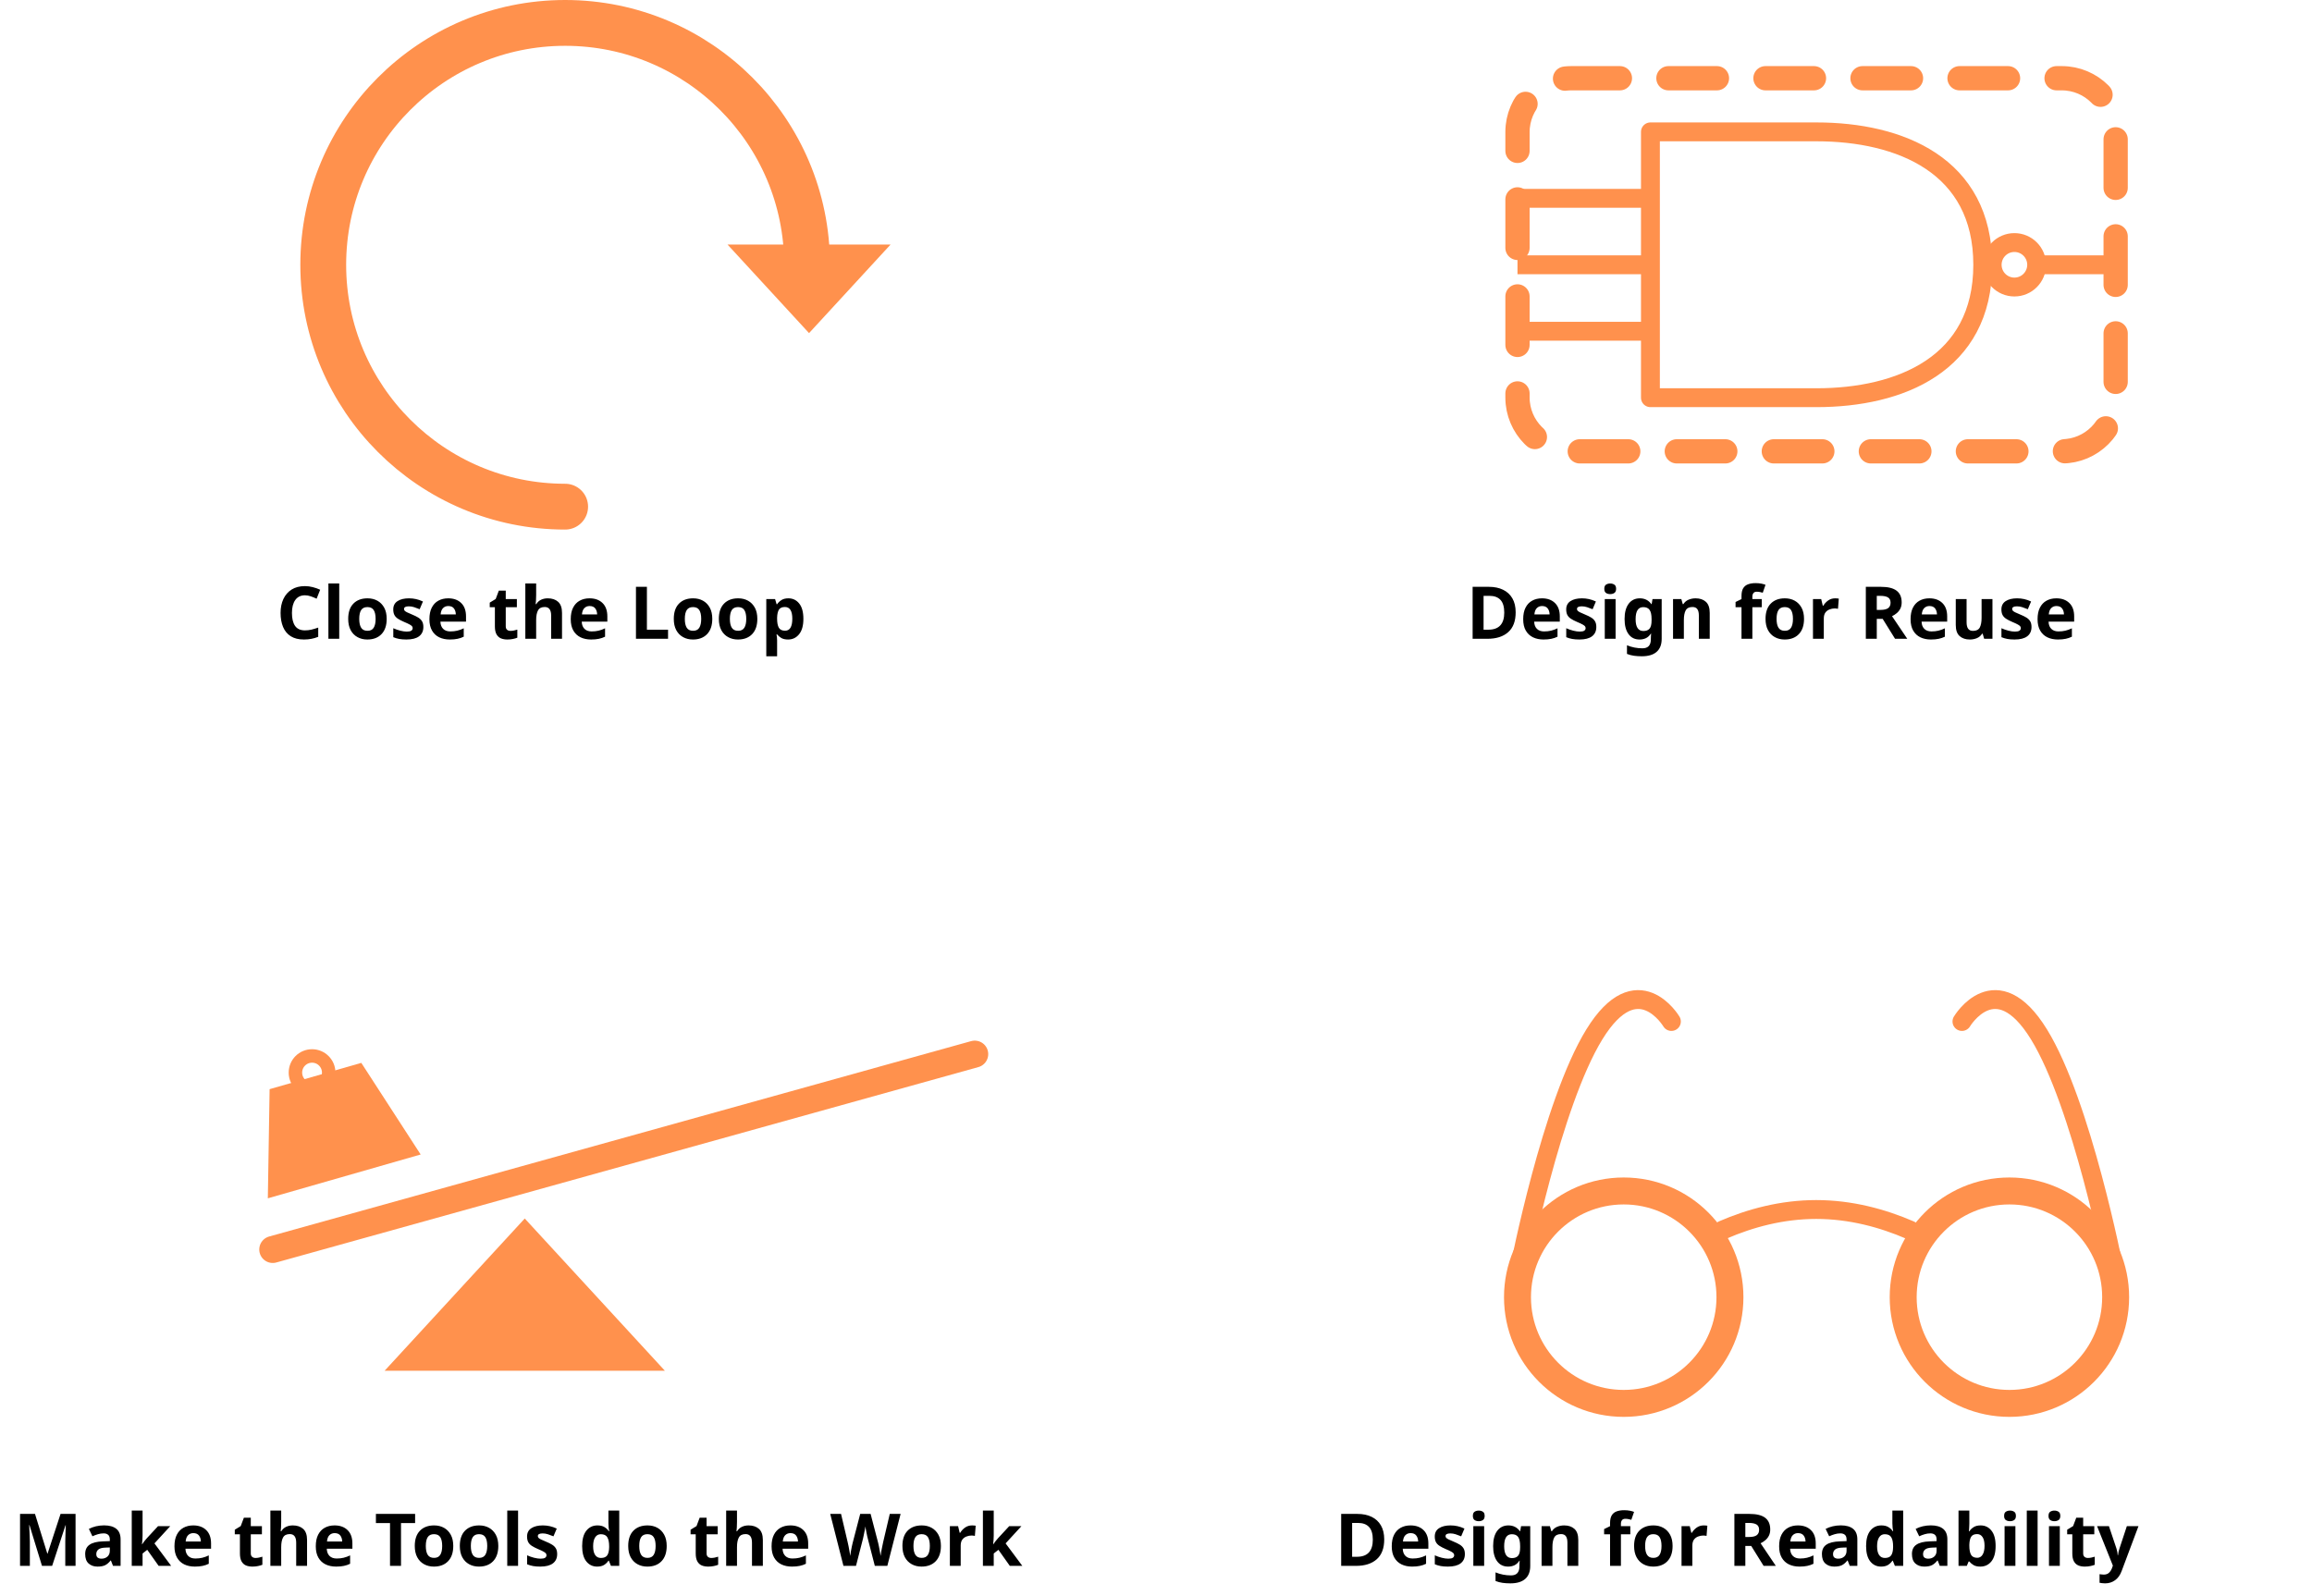
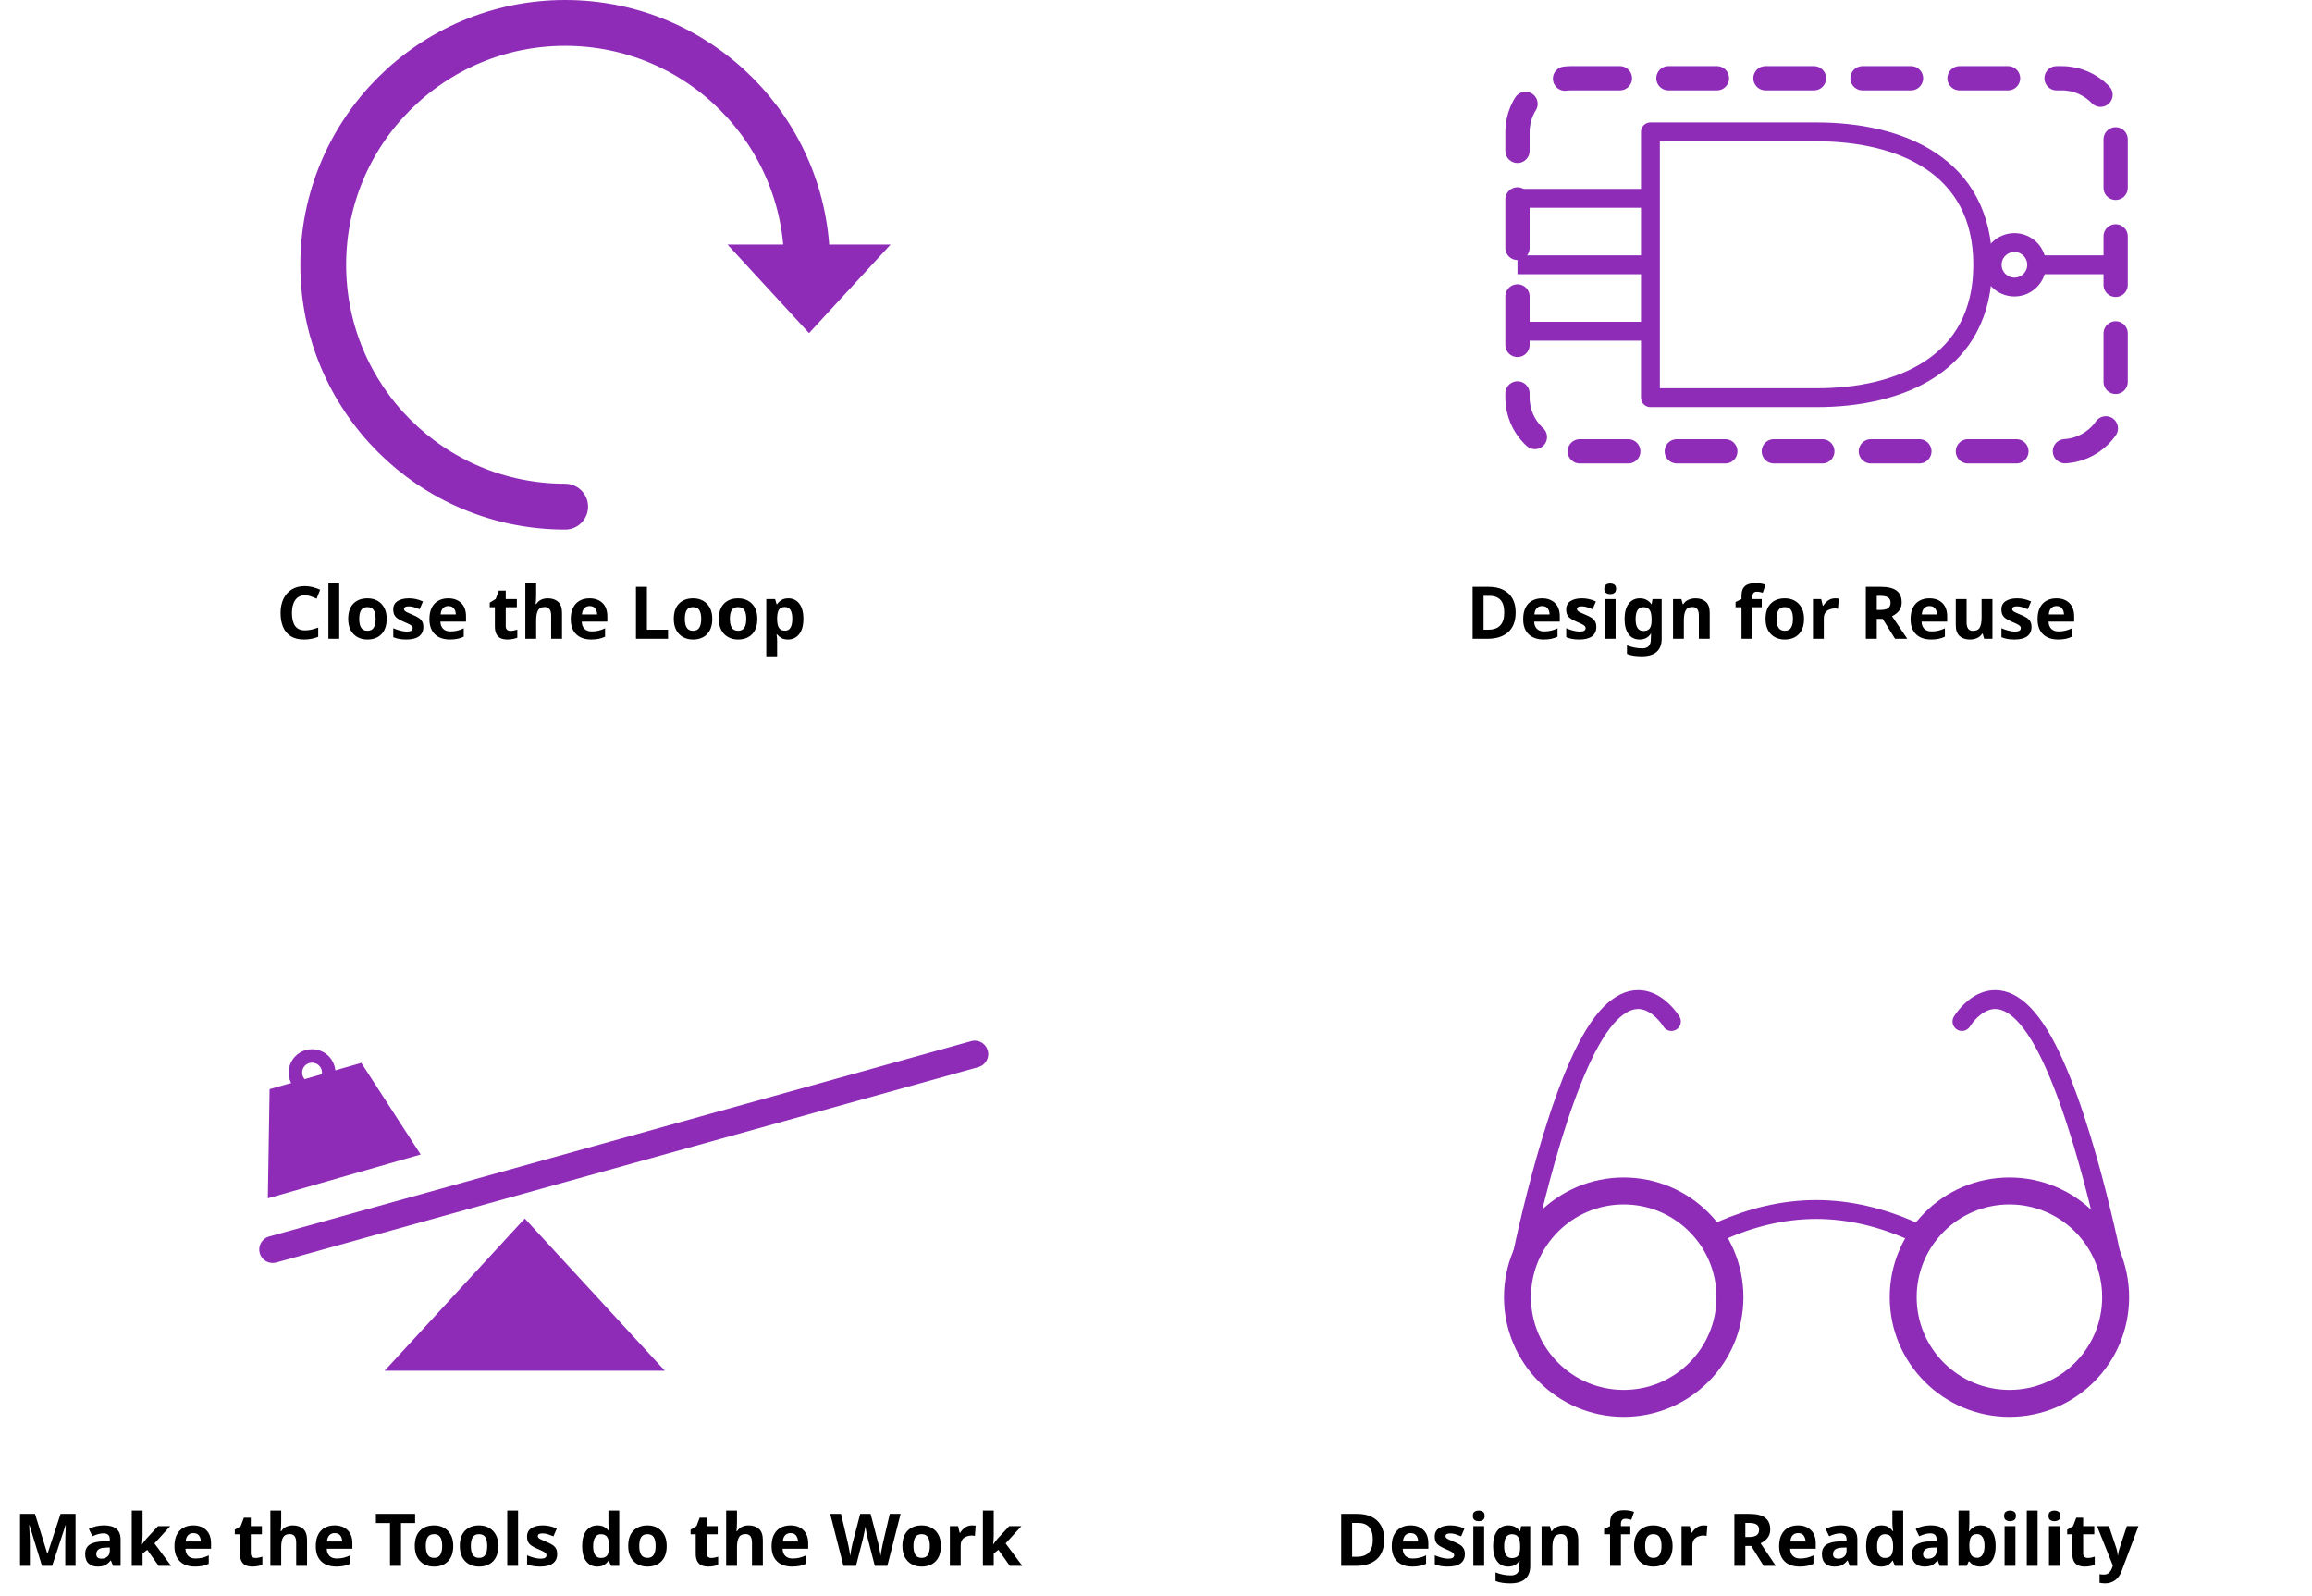
<svg xmlns="http://www.w3.org/2000/svg" version="1.1" viewBox="5155 5647.972 857.77 592.028" width="857.77" height="592.028">
  <defs>
-     <marker orient="auto" overflow="visible" markerUnits="strokeWidth" id="Ball_Marker" stroke-linejoin="miter" stroke-miterlimit="10" viewBox="-4 -3 5 6" markerWidth="5" markerHeight="6" color="#ff914d">
+     <marker orient="auto" overflow="visible" markerUnits="strokeWidth" id="Ball_Marker" stroke-linejoin="miter" stroke-miterlimit="10" viewBox="-4 -3 5 6" markerWidth="5" markerHeight="6" color="#8e2cb8">
      <g>
        <circle cx="-1.179" cy="0" r="1.179" fill="none" stroke="currentColor" stroke-width="1" />
      </g>
    </marker>
  </defs>
  <g id="themes_-_grapefruit" fill-opacity="1" fill="none" stroke-dasharray="none" stroke="none" stroke-opacity="1">
    <g id="themes_-_grapefruit_Layer_1">
      <g id="Graphic_22">
        <text transform="translate(5160 6204)" fill="black">
          <tspan font-family="Menlo" font-weight="bold" font-size="27" fill="black" x="0" y="25">Make the Tools do the Work</tspan>
        </text>
      </g>
      <g id="Graphic_21">
        <text transform="translate(5698.918 5860)" fill="black">
          <tspan font-family="Menlo" font-weight="bold" font-size="27" fill="black" x="0" y="25">Design for Reuse</tspan>
        </text>
      </g>
      <g id="Graphic_20">
        <text transform="translate(5650.152 6204)" fill="black">
          <tspan font-family="Menlo" font-weight="bold" font-size="27" fill="black" x="0" y="25">Design for Readability</tspan>
        </text>
      </g>
      <g id="Group_30">
        <g id="Graphic_19">
-           <circle cx="5757.412" cy="6129.298" r="39.412" stroke="#ff914d" stroke-linecap="round" stroke-linejoin="round" stroke-width="10" />
+           <circle cx="5757.412" cy="6129.298" r="39.412" stroke="#8e2cb8" stroke-linecap="round" stroke-linejoin="round" stroke-width="10" />
        </g>
        <g id="Graphic_18">
-           <circle cx="5900.51" cy="6129.298" r="39.412" stroke="#ff914d" stroke-linecap="round" stroke-linejoin="round" stroke-width="10" />
+           <circle cx="5900.51" cy="6129.298" r="39.412" stroke="#8e2cb8" stroke-linecap="round" stroke-linejoin="round" stroke-width="10" />
        </g>
        <g id="Line_17">
-           <path d="M 5794.173 6104.365 C 5804.337 6099.968 5816.107 6096.764 5828.829 6096.764 C 5841.616 6096.764 5853.468 6100.001 5863.703 6104.432" stroke="#ff914d" stroke-linecap="round" stroke-linejoin="miter" stroke-width="7" />
+           <path d="M 5794.173 6104.365 C 5804.337 6099.968 5816.107 6096.764 5828.829 6096.764 C 5841.616 6096.764 5853.468 6100.001 5863.703 6104.432" stroke="#8e2cb8" stroke-linecap="round" stroke-linejoin="miter" stroke-width="7" />
        </g>
        <g id="Line_16">
-           <path d="M 5718.761 6118.52 C 5718.761 6118.52 5730.572 6057.689 5746.534 6031.761 C 5762.495 6005.833 5775.101 6027 5775.101 6027" stroke="#ff914d" stroke-linecap="round" stroke-linejoin="miter" stroke-width="7" />
+           <path d="M 5718.761 6118.52 C 5718.761 6118.52 5730.572 6057.689 5746.534 6031.761 C 5762.495 6005.833 5775.101 6027 5775.101 6027" stroke="#8e2cb8" stroke-linecap="round" stroke-linejoin="miter" stroke-width="7" />
        </g>
        <g id="Line_15">
-           <path d="M 5939.237 6118.52 C 5939.237 6118.52 5927.425 6057.689 5911.464 6031.761 C 5895.502 6005.833 5882.897 6027 5882.897 6027" stroke="#ff914d" stroke-linecap="round" stroke-linejoin="miter" stroke-width="7" />
+           <path d="M 5939.237 6118.52 C 5939.237 6118.52 5927.425 6057.689 5911.464 6031.761 C 5895.502 6005.833 5882.897 6027 5882.897 6027" stroke="#8e2cb8" stroke-linecap="round" stroke-linejoin="miter" stroke-width="7" />
        </g>
      </g>
      <g id="Group_31">
        <g id="Graphic_14">
-           <path d="M 5401.686 6156.605 L 5349.686 6100.105 L 5297.686 6156.605 Z" fill="#ff914d" />
+           <path d="M 5401.686 6156.605 L 5349.686 6100.105 L 5297.686 6156.605 Z" fill="#8e2cb8" />
        </g>
        <g id="Line_13">
-           <line x1="5256.186" y1="6111.605" x2="5516.64" y2="6039.105" stroke="#ff914d" stroke-linecap="round" stroke-linejoin="miter" stroke-width="10" />
+           <line x1="5256.186" y1="6111.605" x2="5516.64" y2="6039.105" stroke="#8e2cb8" stroke-linecap="round" stroke-linejoin="miter" stroke-width="10" />
        </g>
        <g id="Graphic_12">
-           <path d="M 5311.067 6076.355 L 5254.368 6092.613 L 5255.026 6052.111 L 5289.046 6042.357 Z" fill="#ff914d" />
+           <path d="M 5311.067 6076.355 L 5254.368 6092.613 L 5255.026 6052.111 L 5289.046 6042.357 Z" fill="#8e2cb8" />
        </g>
        <g id="Graphic_11">
-           <circle cx="5270.778" cy="6045.964" r="6.173" stroke="#ff914d" stroke-linecap="round" stroke-linejoin="round" stroke-width="5" />
+           <circle cx="5270.778" cy="6045.964" r="6.173" stroke="#8e2cb8" stroke-linecap="round" stroke-linejoin="round" stroke-width="5" />
        </g>
      </g>
      <g id="Group_27">
        <g id="Group_3">
          <g id="Graphic_8">
-             <path d="M 5767.319 5795.54 L 5828.967 5795.54 C 5859.791 5795.54 5890.615 5783.211 5890.615 5746.222 C 5890.615 5709.233 5859.791 5696.903 5828.967 5696.903 L 5767.319 5696.903 Z" stroke="#ff914d" stroke-linecap="round" stroke-linejoin="round" stroke-width="7" />
+             <path d="M 5767.319 5795.54 L 5828.967 5795.54 C 5859.791 5795.54 5890.615 5783.211 5890.615 5746.222 C 5890.615 5709.233 5859.791 5696.903 5828.967 5696.903 L 5767.319 5696.903 Z" stroke="#8e2cb8" stroke-linecap="round" stroke-linejoin="round" stroke-width="7" />
          </g>
          <g id="Line_7">
-             <line x1="5910.615" y1="5746.222" x2="5939.922" y2="5746.222" marker-start="url(#Ball_Marker)" stroke="#ff914d" stroke-linecap="butt" stroke-linejoin="miter" stroke-width="7" />
+             <line x1="5910.615" y1="5746.222" x2="5939.922" y2="5746.222" marker-start="url(#Ball_Marker)" stroke="#8e2cb8" stroke-linecap="butt" stroke-linejoin="miter" stroke-width="7" />
          </g>
          <g id="Line_6">
-             <line x1="5718" y1="5770.881" x2="5767.319" y2="5770.881" stroke="#ff914d" stroke-linecap="butt" stroke-linejoin="miter" stroke-width="7" />
+             <line x1="5718" y1="5770.881" x2="5767.319" y2="5770.881" stroke="#8e2cb8" stroke-linecap="butt" stroke-linejoin="miter" stroke-width="7" />
          </g>
          <g id="Line_5">
-             <line x1="5718" y1="5721.562" x2="5767.319" y2="5721.562" stroke="#ff914d" stroke-linecap="butt" stroke-linejoin="miter" stroke-width="7" />
+             <line x1="5718" y1="5721.562" x2="5767.319" y2="5721.562" stroke="#8e2cb8" stroke-linecap="butt" stroke-linejoin="miter" stroke-width="7" />
          </g>
          <g id="Line_4">
-             <line x1="5718" y1="5746.222" x2="5767.319" y2="5746.222" stroke="#ff914d" stroke-linecap="butt" stroke-linejoin="miter" stroke-width="7" />
+             <line x1="5718" y1="5746.222" x2="5767.319" y2="5746.222" stroke="#8e2cb8" stroke-linecap="butt" stroke-linejoin="miter" stroke-width="7" />
          </g>
        </g>
        <g id="Graphic_2">
-           <path d="M 5738 5677 L 5919.922 5677 C 5930.968 5677 5939.922 5685.954 5939.922 5697 L 5939.922 5795.444 C 5939.922 5806.489 5930.968 5815.444 5919.922 5815.444 L 5738 5815.444 C 5726.954 5815.444 5718 5806.489 5718 5795.444 L 5718 5697 C 5718 5685.954 5726.954 5677 5738 5677 Z" stroke="#ff914d" stroke-linecap="round" stroke-linejoin="round" stroke-dasharray="18.0,18.0" stroke-width="9" />
+           <path d="M 5738 5677 L 5919.922 5677 C 5930.968 5677 5939.922 5685.954 5939.922 5697 L 5939.922 5795.444 C 5939.922 5806.489 5930.968 5815.444 5919.922 5815.444 L 5738 5815.444 C 5726.954 5815.444 5718 5806.489 5718 5795.444 L 5718 5697 C 5718 5685.954 5726.954 5677 5738 5677 Z" stroke="#8e2cb8" stroke-linecap="round" stroke-linejoin="round" stroke-dasharray="18.0,18.0" stroke-width="9" />
        </g>
      </g>
      <g id="Graphic_26">
        <text transform="translate(5257.532 5860)" fill="black">
          <tspan font-family="Menlo" font-weight="bold" font-size="27" fill="black" x="0" y="25">Close the Loop</tspan>
        </text>
      </g>
      <g id="Group_28">
        <g id="Graphic_25">
-           <path d="M 5364.676 5835.972 C 5315.109 5835.972 5274.926 5795.789 5274.926 5746.222 C 5274.926 5696.654 5315.109 5656.472 5364.676 5656.472 C 5414.244 5656.472 5454.426 5696.654 5454.426 5746.222" stroke="#ff914d" stroke-linecap="round" stroke-linejoin="round" stroke-width="17" />
+           <path d="M 5364.676 5835.972 C 5315.109 5835.972 5274.926 5795.789 5274.926 5746.222 C 5274.926 5696.654 5315.109 5656.472 5364.676 5656.472 C 5414.244 5656.472 5454.426 5696.654 5454.426 5746.222" stroke="#8e2cb8" stroke-linecap="round" stroke-linejoin="round" stroke-width="17" />
        </g>
        <g id="Graphic_24">
-           <path d="M 5424.926 5738.722 L 5455.163 5771.575 L 5485.4 5738.722 Z" fill="#ff914d" />
+           <path d="M 5424.926 5738.722 L 5455.163 5771.575 L 5485.4 5738.722 Z" fill="#8e2cb8" />
        </g>
      </g>
    </g>
  </g>
</svg>
